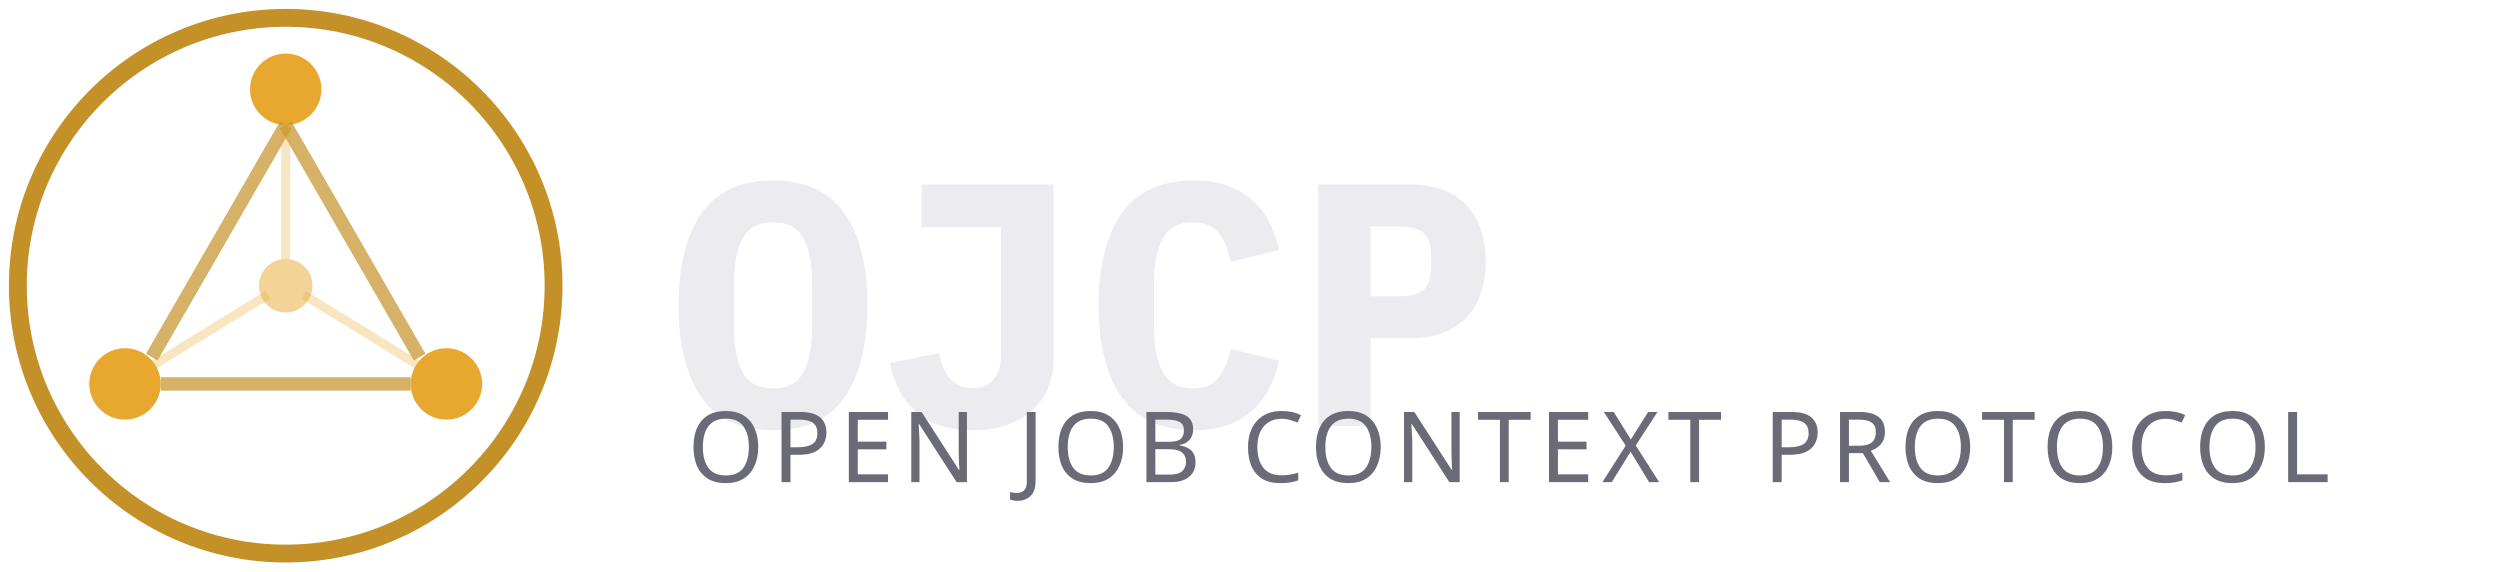
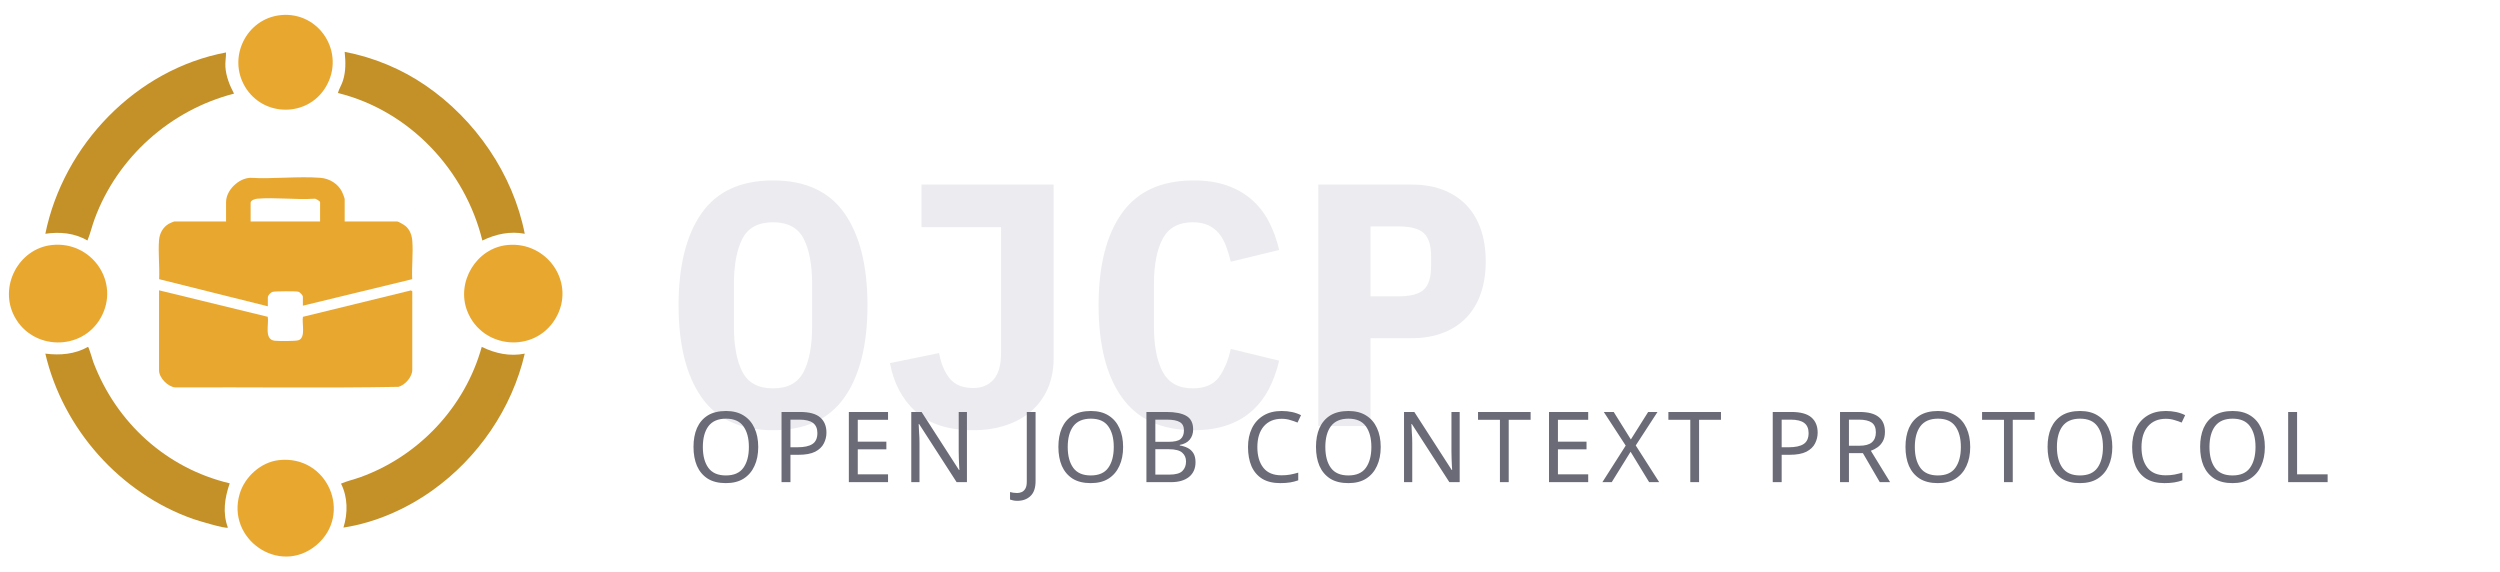
<svg xmlns="http://www.w3.org/2000/svg" width="280" height="64" viewBox="0 0 280 64" fill="none">
  <g transform="translate(0, 0)">
-     <circle cx="32" cy="32" r="30" stroke="#c49028" stroke-width="2" fill="none" />
-     <circle cx="32" cy="10" r="4" fill="#e8a830" />
-     <circle cx="14" cy="43" r="4" fill="#e8a830" />
-     <circle cx="50" cy="43" r="4" fill="#e8a830" />
-     <line x1="32" y1="14" x2="17" y2="40" stroke="#c49028" stroke-width="1.5" opacity="0.7" />
-     <line x1="32" y1="14" x2="47" y2="40" stroke="#c49028" stroke-width="1.5" opacity="0.7" />
-     <line x1="18" y1="43" x2="46" y2="43" stroke="#c49028" stroke-width="1.5" opacity="0.7" />
-     <circle cx="32" cy="32" r="3" fill="#e8a830" opacity="0.5" />
-     <line x1="32" y1="14" x2="32" y2="29" stroke="#e8a830" stroke-width="1" opacity="0.3" />
-     <line x1="17" y1="41" x2="30" y2="33" stroke="#e8a830" stroke-width="1" opacity="0.3" />
-     <line x1="47" y1="41" x2="34" y2="33" stroke="#e8a830" stroke-width="1" opacity="0.3" />
+     <g transform="translate(1, 1.665) scale(0.068841)">
+       <g fill="#c49028">
+         <path d="M353.22,61.14c.02,7.88-1.53,15.6-1.04,23.54.93,15.06,6.98,30.33,14.04,43.45-103.46,26.63-189.66,103.46-226.75,203.76-4.29,11.6-7.08,23.97-11.74,35.23-20.79-12.33-45-14.46-68.5-10.98C88.72,211.49,207.01,88.56,353.22,61.14Z" />
+         <path d="M839.22,356.14c-24.01-4.6-47.28.49-68.98,11-28.24-115.25-118.98-211.42-235.01-240.01,1.87-6.98,6.02-13.02,8.26-20.23,4.84-15.54,4.32-30.75,2.74-46.76,47.15,9.05,92.2,27.7,131.72,54.78,81.13,55.59,142.13,144.16,161.27,241.22Z" />
+         <path d="M839.22,551.15c-20.76,89.42-76.15,169.85-150.68,222.81-42.49,30.19-92.61,52.25-144.31,60.18,7.31-23.23,7.24-49.5-3.97-71.5,9.94-4.26,21.09-6.73,31.48-10.47,95.24-34.33,170.45-114.3,197.49-212.02,21.96,10.73,45.61,15.87,69.99,11.01Z" />
+         <path d="M359.2,762.18c-8.09,23.38-11.96,48.08-2.98,71.95-3.02,2.57-49.57-11.53-56.52-13.97-118.83-41.78-211.76-146.41-240.48-269.01,24.27,3.02,47.85,1.08,69.46-11,1.31.27,7.54,21.96,8.79,25.24,37.36,98.29,118.87,172.37,221.73,196.79Z" />
+       </g>
+       <g fill="#e8a830">
+         <path d="M546.23,336.14h85.5c1.82,0,11.08,5.38,13.03,6.97,7.41,6.07,10.77,15.12,11.51,24.49,1.59,20-1.15,42.19-.16,62.41l-177.87,43.13v-14.5c0-2.57-4.98-7.68-7.71-8.29-4.28-.97-37.28-.82-41.32.26-3.36.9-7.97,5.67-7.97,9.03v14.5l-176.87-44.13c1-20.55-1.76-43.07-.16-63.41.87-11.09,6.35-21.31,16.15-26.85,1.01-.57,7.93-3.61,8.39-3.61h84.5v-31.5c0-19.28,20.38-38.89,39.46-39.54,37.11,2.21,77.34-2.81,114.07,0,14.65,1.12,28.62,9.53,35.18,22.82.89,1.81,4.28,10.41,4.28,11.72v36.5ZM506.23,336.14v-31.5c0-1.38-7.18-6.31-9.5-5.5-30.11,1.91-63.31-2.54-93.04-.04-3.32.28-10.46,2.64-10.46,6.54v30.5h113Z" />
+         <path d="M244.23,448.14l176.9,43.09c2.07,12.24-6.38,37.26,11.55,38.96,6.47.61,33.24.82,38.28-.82,12.58-4.09,5.31-27.85,7.36-38.14l175.63-42.93,2.28,1.33v128c0,11.37-11.61,24.6-22.45,27.55-120.8,2.21-242.08.31-363.06.96-11.93-.77-26.49-15.78-26.49-27.51v-130.5Z" />
+         <path d="M70,374.42c64.97-6.9,111.74,60.94,79.4,118.4-30.69,54.52-110.98,53.17-140.35-2-25.83-48.53,6.42-110.61,60.95-116.4Z" />
+         <path d="M811.02,374.43c65.54-6.37,112.39,62.84,78.01,120.01-34.11,56.73-119.1,49.11-143.29-12.32-18.61-47.26,14.68-102.77,65.28-107.69Z" />
+         <path d="M439,724.42c79.73-9.02,121.2,88.48,60.7,138.7-59.81,49.64-146.53-10.31-124.19-84.19,8.32-27.53,34.48-51.22,63.5-54.5Z" />
+         <path d="M442.02.43c62.96-6.48,105.86,61.07,74.01,116.01-29.21,50.4-102.28,50.39-131.98.36-28.57-48.11,2.49-110.67,57.96-116.38Z" />
+       </g>
+     </g>
  </g>
  <g transform="translate(76, 8) scale(0.775)" fill="#ececf0">
    <path d="M13.65 51.85Q6.65 51.85 3.32 47.10Q0 42.35 0 33.80Q0 25.25 3.32 20.50Q6.65 15.75 13.65 15.75Q20.65 15.75 23.98 20.50Q27.30 25.25 27.30 33.80Q27.30 42.35 23.98 47.10Q20.65 51.85 13.65 51.85M13.65 45.80Q16.85 45.80 18.07 43.42Q19.30 41.05 19.30 36.80L19.30 30.75Q19.30 26.55 18.07 24.17Q16.85 21.80 13.65 21.80Q10.45 21.80 9.23 24.17Q8 26.55 8 30.75L8 36.85Q8 41.05 9.23 43.42Q10.45 45.80 13.65 45.80ZM54.20 16.35L54.20 41.50Q54.20 43.85 53.38 45.77Q52.55 47.70 51.02 49.05Q49.50 50.40 47.35 51.12Q45.20 51.85 42.55 51.85Q37.20 51.85 34.27 49.17Q31.35 46.50 30.55 42.15L37.65 40.70Q38.05 42.95 39.17 44.35Q40.30 45.75 42.55 45.75Q44.45 45.75 45.52 44.52Q46.60 43.30 46.60 40.75L46.60 22.50L35.10 22.50L35.10 16.35L54.20 16.35ZM74.45 51.85Q67.45 51.85 64.08 47.12Q60.70 42.40 60.70 33.80Q60.70 25.20 64.08 20.47Q67.45 15.75 74.45 15.75Q77.15 15.75 79.22 16.47Q81.30 17.20 82.80 18.50Q84.30 19.80 85.28 21.65Q86.25 23.50 86.80 25.80L79.80 27.50Q79.50 26.25 79.10 25.20Q78.70 24.15 78.08 23.40Q77.45 22.65 76.53 22.22Q75.60 21.80 74.30 21.80Q71.25 21.80 69.97 24.17Q68.70 26.55 68.70 30.75L68.70 36.85Q68.70 41.05 69.97 43.42Q71.25 45.80 74.30 45.80Q76.90 45.80 78.08 44.20Q79.25 42.60 79.80 40.10L86.80 41.80Q86.25 44.10 85.28 45.95Q84.30 47.80 82.80 49.12Q81.30 50.45 79.22 51.15Q77.15 51.85 74.45 51.85ZM92.45 51.25L92.45 16.35L105.95 16.35Q108.50 16.35 110.50 17.12Q112.50 17.90 113.88 19.35Q115.25 20.80 115.95 22.85Q116.65 24.90 116.65 27.45Q116.65 30.00 115.95 32.05Q115.25 34.10 113.88 35.55Q112.50 37.00 110.50 37.77Q108.50 38.55 105.95 38.55L100 38.55L100 51.25L92.45 51.25M100 32.50L104.05 32.50Q106.70 32.50 107.73 31.50Q108.75 30.50 108.75 28.20L108.75 26.70Q108.75 24.40 107.73 23.40Q106.70 22.40 104.05 22.40L100 22.40L100 32.50Z" />
  </g>
  <text x="77" y="54" font-family="'IBM Plex Sans', sans-serif" font-weight="300" font-size="11" fill="#6b6b78" letter-spacing="0.08em">OPEN JOB CONTEXT PROTOCOL</text>
</svg>
